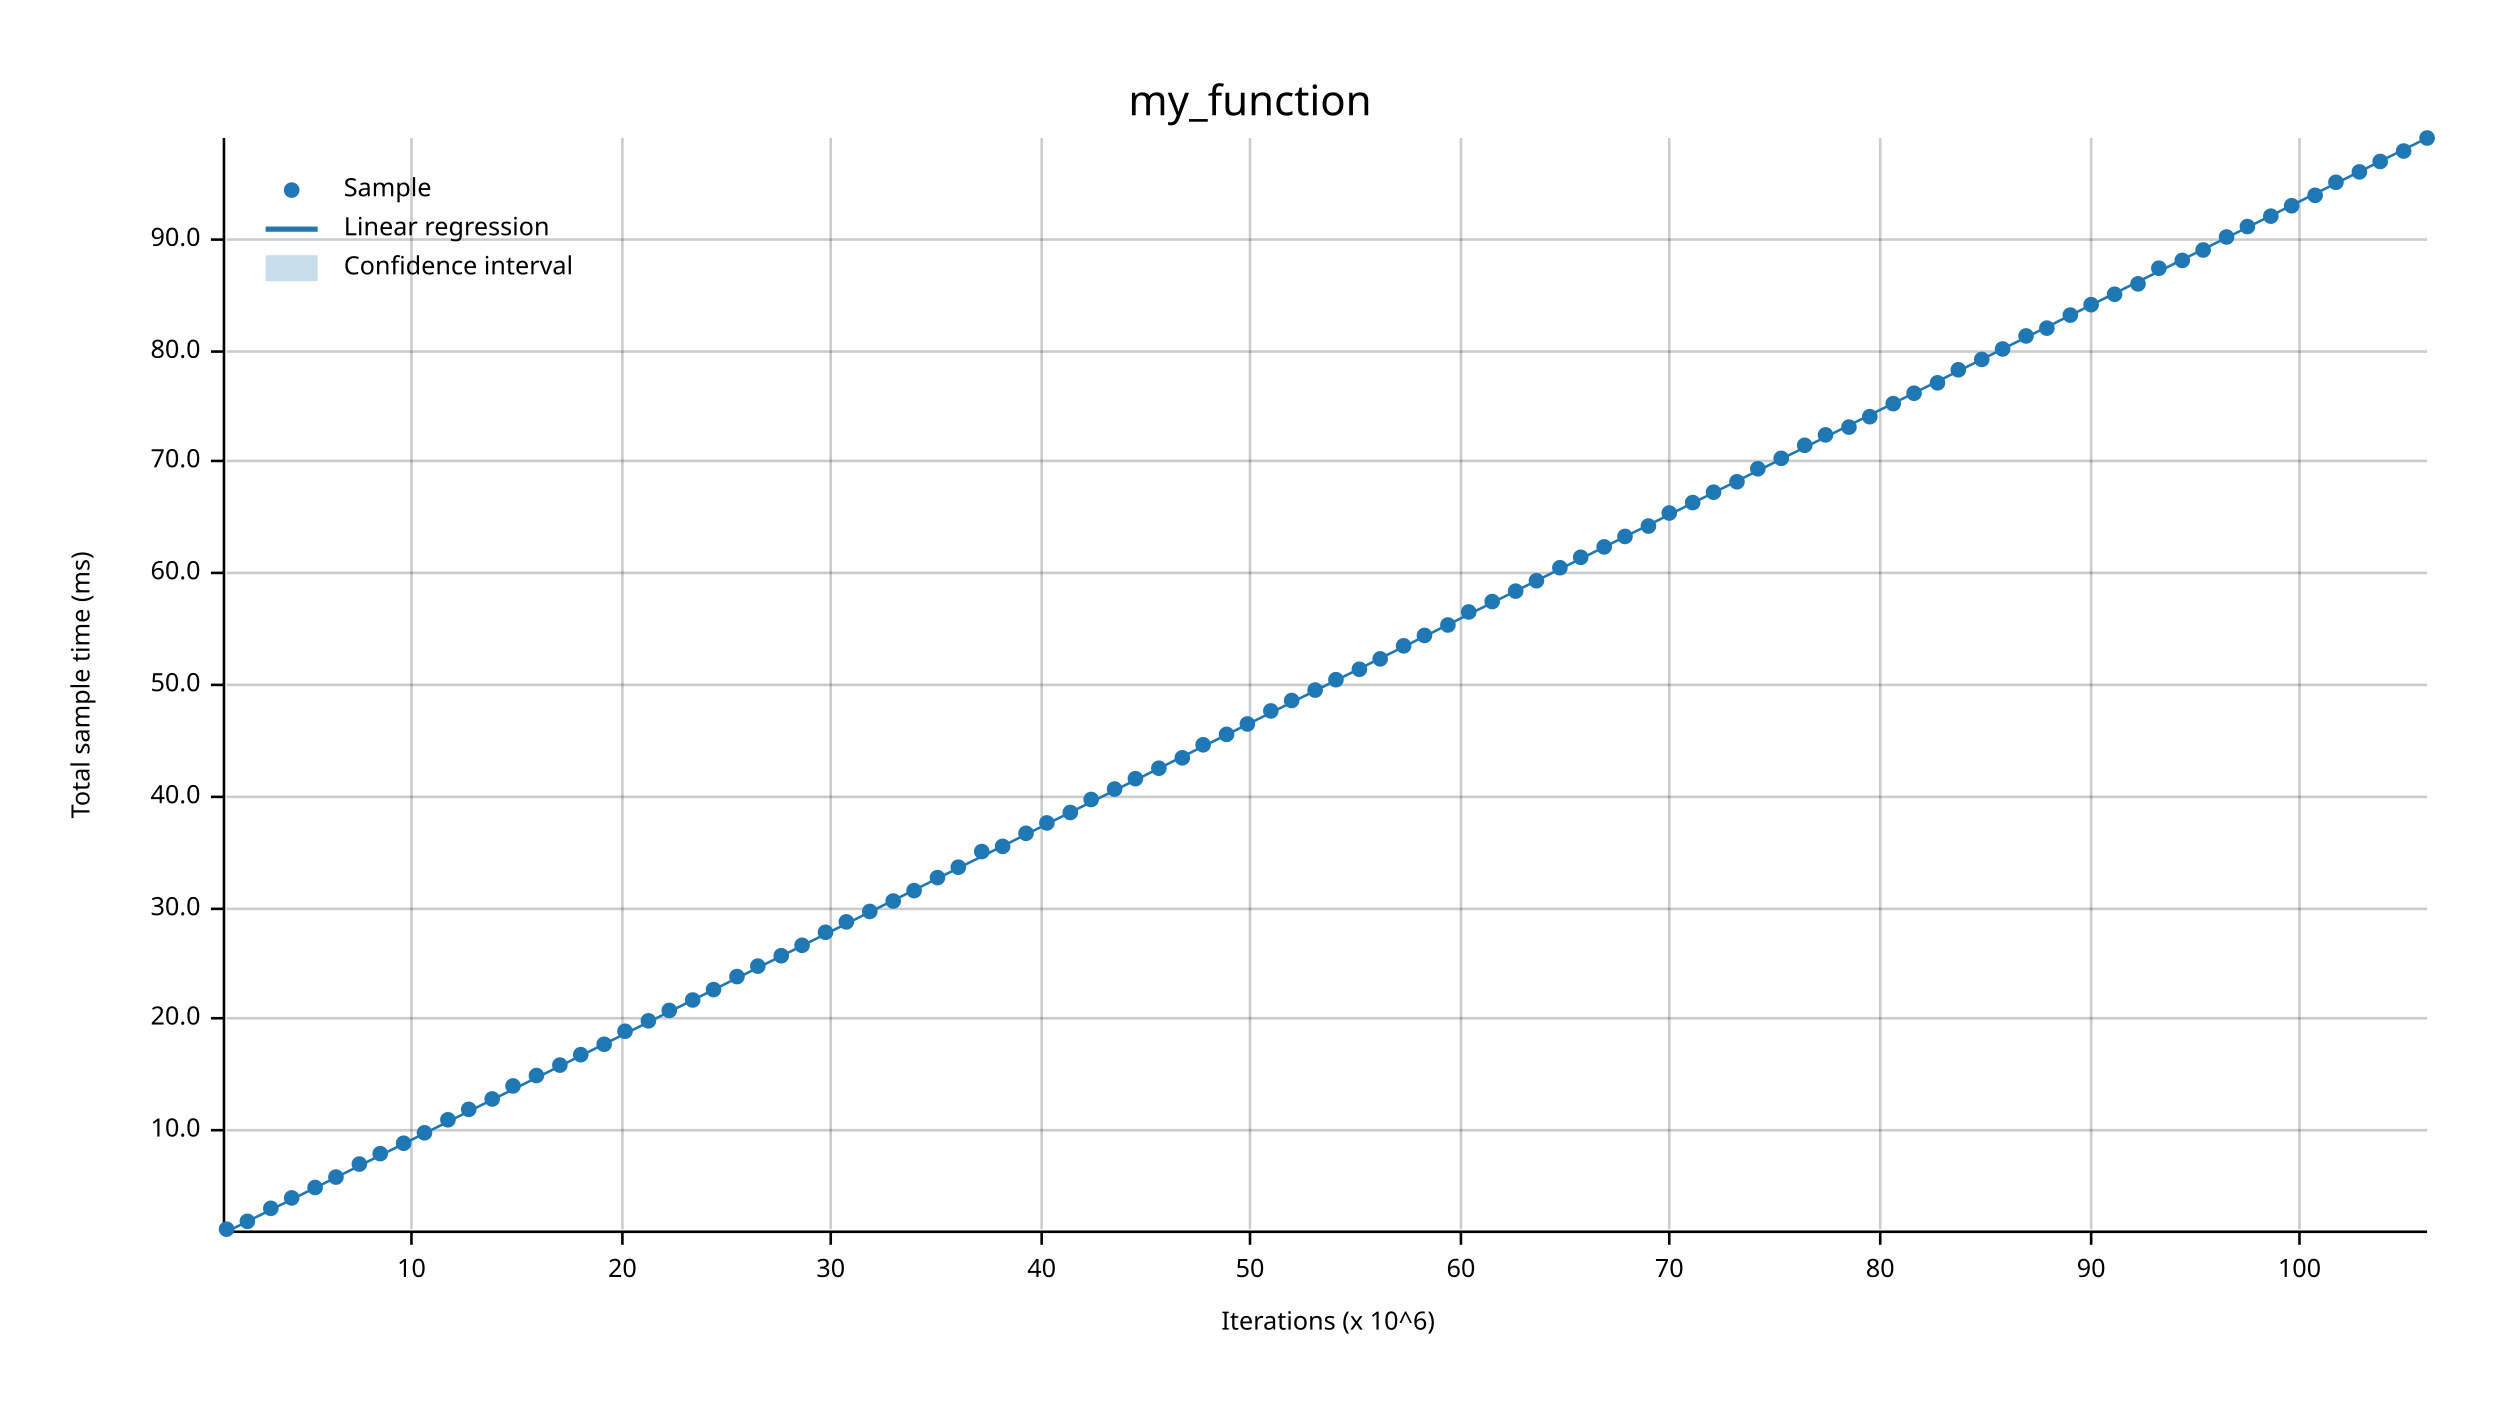
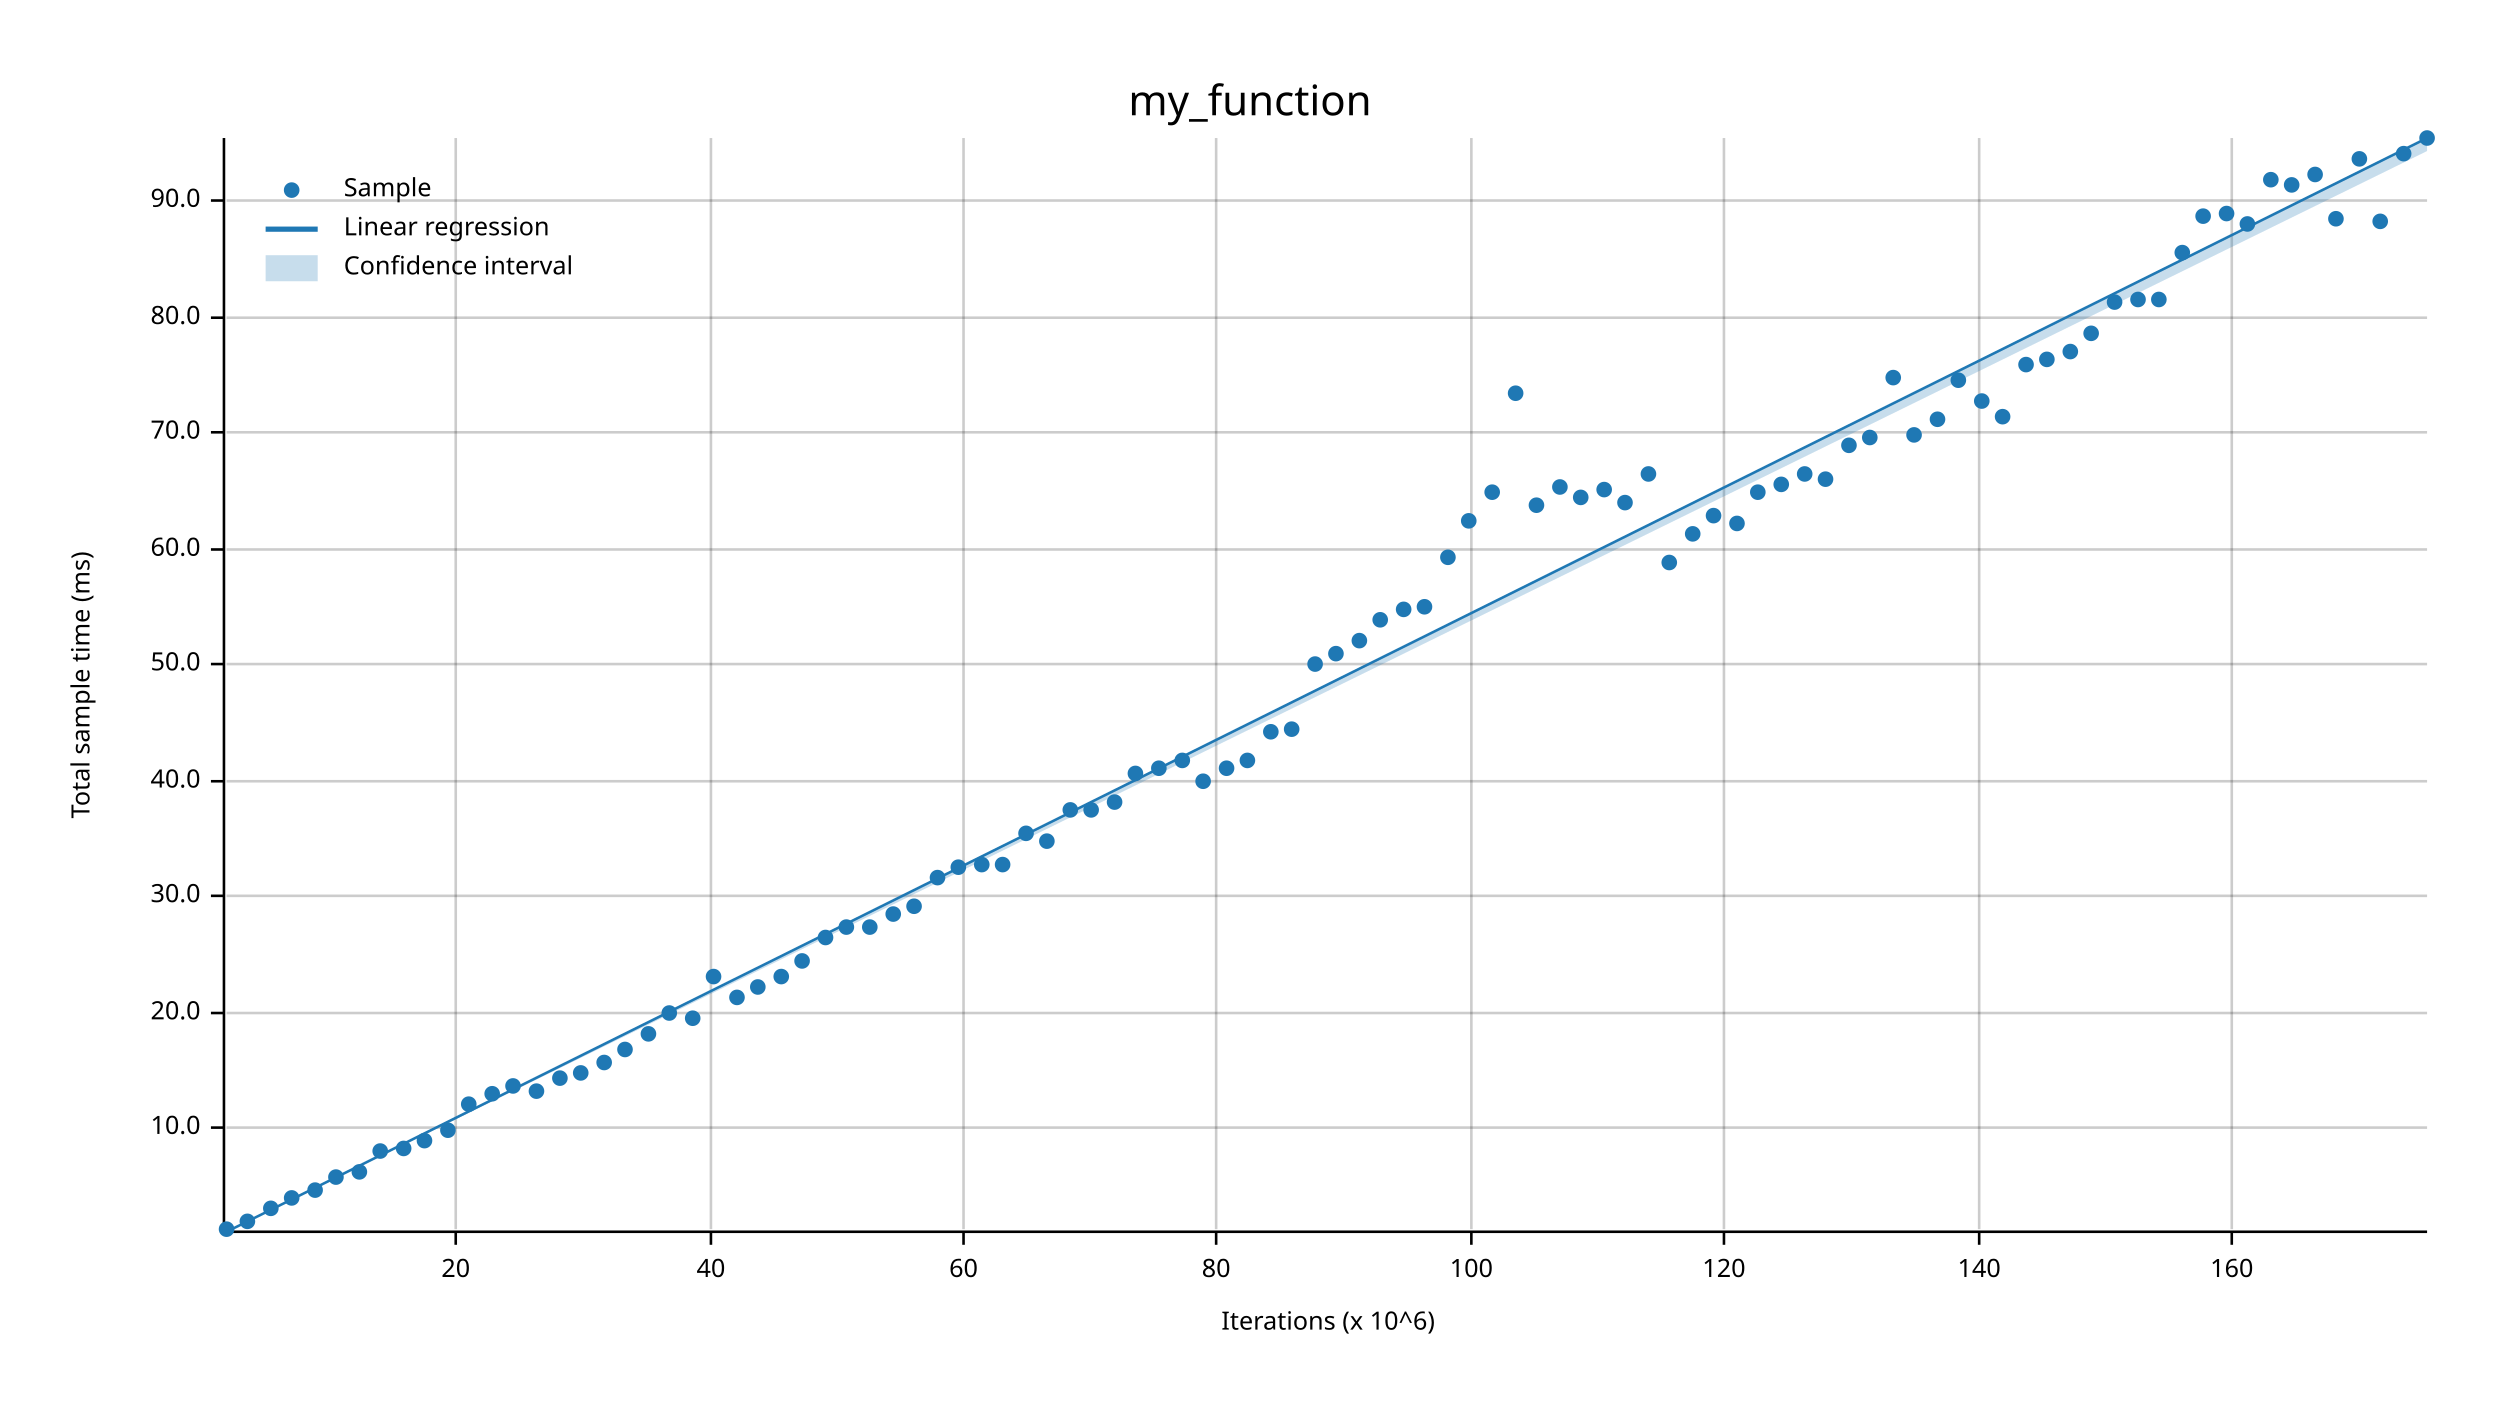
<svg xmlns="http://www.w3.org/2000/svg" width="960" height="540" viewBox="0 0 960 540">
  <text x="480" y="32" dy="0.76em" text-anchor="middle" font-family="sans-serif" font-size="16.129" opacity="1" fill="#000000">
my_function
</text>
  <text x="27" y="263" dy="0.76em" text-anchor="middle" font-family="sans-serif" font-size="9.677" opacity="1" fill="#000000" transform="rotate(270, 27, 263)">
Total sample time (ms)
</text>
  <text x="510" y="513" dy="-0.5ex" text-anchor="middle" font-family="sans-serif" font-size="9.677" opacity="1" fill="#000000">
Iterations (x 10^6)
</text>
-   <line opacity="0.2" stroke="#000000" stroke-width="1" x1="158" y1="472" x2="158" y2="53" />
-   <line opacity="0.2" stroke="#000000" stroke-width="1" x1="239" y1="472" x2="239" y2="53" />
-   <line opacity="0.2" stroke="#000000" stroke-width="1" x1="319" y1="472" x2="319" y2="53" />
-   <line opacity="0.2" stroke="#000000" stroke-width="1" x1="400" y1="472" x2="400" y2="53" />
-   <line opacity="0.2" stroke="#000000" stroke-width="1" x1="480" y1="472" x2="480" y2="53" />
-   <line opacity="0.2" stroke="#000000" stroke-width="1" x1="561" y1="472" x2="561" y2="53" />
-   <line opacity="0.2" stroke="#000000" stroke-width="1" x1="641" y1="472" x2="641" y2="53" />
-   <line opacity="0.2" stroke="#000000" stroke-width="1" x1="722" y1="472" x2="722" y2="53" />
-   <line opacity="0.2" stroke="#000000" stroke-width="1" x1="803" y1="472" x2="803" y2="53" />
-   <line opacity="0.2" stroke="#000000" stroke-width="1" x1="883" y1="472" x2="883" y2="53" />
-   <line opacity="0.2" stroke="#000000" stroke-width="1" x1="87" y1="434" x2="932" y2="434" />
-   <line opacity="0.2" stroke="#000000" stroke-width="1" x1="87" y1="391" x2="932" y2="391" />
-   <line opacity="0.2" stroke="#000000" stroke-width="1" x1="87" y1="349" x2="932" y2="349" />
-   <line opacity="0.2" stroke="#000000" stroke-width="1" x1="87" y1="306" x2="932" y2="306" />
-   <line opacity="0.2" stroke="#000000" stroke-width="1" x1="87" y1="263" x2="932" y2="263" />
-   <line opacity="0.2" stroke="#000000" stroke-width="1" x1="87" y1="220" x2="932" y2="220" />
-   <line opacity="0.2" stroke="#000000" stroke-width="1" x1="87" y1="177" x2="932" y2="177" />
-   <line opacity="0.2" stroke="#000000" stroke-width="1" x1="87" y1="135" x2="932" y2="135" />
-   <line opacity="0.2" stroke="#000000" stroke-width="1" x1="87" y1="92" x2="932" y2="92" />
+   <line opacity="0.2" stroke="#000000" stroke-width="1" x1="175" y1="472" x2="175" y2="53" />
+   <line opacity="0.2" stroke="#000000" stroke-width="1" x1="273" y1="472" x2="273" y2="53" />
+   <line opacity="0.2" stroke="#000000" stroke-width="1" x1="370" y1="472" x2="370" y2="53" />
+   <line opacity="0.2" stroke="#000000" stroke-width="1" x1="467" y1="472" x2="467" y2="53" />
+   <line opacity="0.2" stroke="#000000" stroke-width="1" x1="565" y1="472" x2="565" y2="53" />
+   <line opacity="0.2" stroke="#000000" stroke-width="1" x1="662" y1="472" x2="662" y2="53" />
+   <line opacity="0.2" stroke="#000000" stroke-width="1" x1="760" y1="472" x2="760" y2="53" />
+   <line opacity="0.2" stroke="#000000" stroke-width="1" x1="857" y1="472" x2="857" y2="53" />
+   <line opacity="0.2" stroke="#000000" stroke-width="1" x1="87" y1="433" x2="932" y2="433" />
+   <line opacity="0.2" stroke="#000000" stroke-width="1" x1="87" y1="389" x2="932" y2="389" />
+   <line opacity="0.2" stroke="#000000" stroke-width="1" x1="87" y1="344" x2="932" y2="344" />
+   <line opacity="0.2" stroke="#000000" stroke-width="1" x1="87" y1="300" x2="932" y2="300" />
+   <line opacity="0.2" stroke="#000000" stroke-width="1" x1="87" y1="255" x2="932" y2="255" />
+   <line opacity="0.2" stroke="#000000" stroke-width="1" x1="87" y1="211" x2="932" y2="211" />
+   <line opacity="0.2" stroke="#000000" stroke-width="1" x1="87" y1="166" x2="932" y2="166" />
+   <line opacity="0.2" stroke="#000000" stroke-width="1" x1="87" y1="122" x2="932" y2="122" />
+   <line opacity="0.2" stroke="#000000" stroke-width="1" x1="87" y1="77" x2="932" y2="77" />
  <polyline fill="none" opacity="1" stroke="#000000" stroke-width="1" points="86,53 86,472 " />
-   <text x="77" y="434" dy="0.5ex" text-anchor="end" font-family="sans-serif" font-size="9.677" opacity="1" fill="#000000">
+   <text x="77" y="433" dy="0.5ex" text-anchor="end" font-family="sans-serif" font-size="9.677" opacity="1" fill="#000000">
10.0
</text>
-   <polyline fill="none" opacity="1" stroke="#000000" stroke-width="1" points="81,434 86,434 " />
-   <text x="77" y="391" dy="0.5ex" text-anchor="end" font-family="sans-serif" font-size="9.677" opacity="1" fill="#000000">
+   <polyline fill="none" opacity="1" stroke="#000000" stroke-width="1" points="81,433 86,433 " />
+   <text x="77" y="389" dy="0.5ex" text-anchor="end" font-family="sans-serif" font-size="9.677" opacity="1" fill="#000000">
20.0
</text>
-   <polyline fill="none" opacity="1" stroke="#000000" stroke-width="1" points="81,391 86,391 " />
-   <text x="77" y="349" dy="0.5ex" text-anchor="end" font-family="sans-serif" font-size="9.677" opacity="1" fill="#000000">
+   <polyline fill="none" opacity="1" stroke="#000000" stroke-width="1" points="81,389 86,389 " />
+   <text x="77" y="344" dy="0.5ex" text-anchor="end" font-family="sans-serif" font-size="9.677" opacity="1" fill="#000000">
30.0
</text>
-   <polyline fill="none" opacity="1" stroke="#000000" stroke-width="1" points="81,349 86,349 " />
-   <text x="77" y="306" dy="0.5ex" text-anchor="end" font-family="sans-serif" font-size="9.677" opacity="1" fill="#000000">
+   <polyline fill="none" opacity="1" stroke="#000000" stroke-width="1" points="81,344 86,344 " />
+   <text x="77" y="300" dy="0.5ex" text-anchor="end" font-family="sans-serif" font-size="9.677" opacity="1" fill="#000000">
40.0
</text>
-   <polyline fill="none" opacity="1" stroke="#000000" stroke-width="1" points="81,306 86,306 " />
-   <text x="77" y="263" dy="0.5ex" text-anchor="end" font-family="sans-serif" font-size="9.677" opacity="1" fill="#000000">
+   <polyline fill="none" opacity="1" stroke="#000000" stroke-width="1" points="81,300 86,300 " />
+   <text x="77" y="255" dy="0.5ex" text-anchor="end" font-family="sans-serif" font-size="9.677" opacity="1" fill="#000000">
50.0
</text>
-   <polyline fill="none" opacity="1" stroke="#000000" stroke-width="1" points="81,263 86,263 " />
-   <text x="77" y="220" dy="0.5ex" text-anchor="end" font-family="sans-serif" font-size="9.677" opacity="1" fill="#000000">
+   <polyline fill="none" opacity="1" stroke="#000000" stroke-width="1" points="81,255 86,255 " />
+   <text x="77" y="211" dy="0.5ex" text-anchor="end" font-family="sans-serif" font-size="9.677" opacity="1" fill="#000000">
60.0
</text>
-   <polyline fill="none" opacity="1" stroke="#000000" stroke-width="1" points="81,220 86,220 " />
-   <text x="77" y="177" dy="0.5ex" text-anchor="end" font-family="sans-serif" font-size="9.677" opacity="1" fill="#000000">
+   <polyline fill="none" opacity="1" stroke="#000000" stroke-width="1" points="81,211 86,211 " />
+   <text x="77" y="166" dy="0.5ex" text-anchor="end" font-family="sans-serif" font-size="9.677" opacity="1" fill="#000000">
70.0
</text>
-   <polyline fill="none" opacity="1" stroke="#000000" stroke-width="1" points="81,177 86,177 " />
-   <text x="77" y="135" dy="0.5ex" text-anchor="end" font-family="sans-serif" font-size="9.677" opacity="1" fill="#000000">
+   <polyline fill="none" opacity="1" stroke="#000000" stroke-width="1" points="81,166 86,166 " />
+   <text x="77" y="122" dy="0.5ex" text-anchor="end" font-family="sans-serif" font-size="9.677" opacity="1" fill="#000000">
80.0
</text>
-   <polyline fill="none" opacity="1" stroke="#000000" stroke-width="1" points="81,135 86,135 " />
-   <text x="77" y="92" dy="0.5ex" text-anchor="end" font-family="sans-serif" font-size="9.677" opacity="1" fill="#000000">
+   <polyline fill="none" opacity="1" stroke="#000000" stroke-width="1" points="81,122 86,122 " />
+   <text x="77" y="77" dy="0.5ex" text-anchor="end" font-family="sans-serif" font-size="9.677" opacity="1" fill="#000000">
90.0
</text>
-   <polyline fill="none" opacity="1" stroke="#000000" stroke-width="1" points="81,92 86,92 " />
+   <polyline fill="none" opacity="1" stroke="#000000" stroke-width="1" points="81,77 86,77 " />
  <polyline fill="none" opacity="1" stroke="#000000" stroke-width="1" points="87,473 932,473 " />
-   <text x="158" y="483" dy="0.76em" text-anchor="middle" font-family="sans-serif" font-size="9.677" opacity="1" fill="#000000">
- 10
- </text>
-   <polyline fill="none" opacity="1" stroke="#000000" stroke-width="1" points="158,473 158,478 " />
-   <text x="239" y="483" dy="0.76em" text-anchor="middle" font-family="sans-serif" font-size="9.677" opacity="1" fill="#000000">
+   <text x="175" y="483" dy="0.76em" text-anchor="middle" font-family="sans-serif" font-size="9.677" opacity="1" fill="#000000">
20
</text>
-   <polyline fill="none" opacity="1" stroke="#000000" stroke-width="1" points="239,473 239,478 " />
-   <text x="319" y="483" dy="0.76em" text-anchor="middle" font-family="sans-serif" font-size="9.677" opacity="1" fill="#000000">
- 30
- </text>
-   <polyline fill="none" opacity="1" stroke="#000000" stroke-width="1" points="319,473 319,478 " />
-   <text x="400" y="483" dy="0.76em" text-anchor="middle" font-family="sans-serif" font-size="9.677" opacity="1" fill="#000000">
+   <polyline fill="none" opacity="1" stroke="#000000" stroke-width="1" points="175,473 175,478 " />
+   <text x="273" y="483" dy="0.76em" text-anchor="middle" font-family="sans-serif" font-size="9.677" opacity="1" fill="#000000">
40
</text>
-   <polyline fill="none" opacity="1" stroke="#000000" stroke-width="1" points="400,473 400,478 " />
-   <text x="480" y="483" dy="0.76em" text-anchor="middle" font-family="sans-serif" font-size="9.677" opacity="1" fill="#000000">
- 50
- </text>
-   <polyline fill="none" opacity="1" stroke="#000000" stroke-width="1" points="480,473 480,478 " />
-   <text x="561" y="483" dy="0.76em" text-anchor="middle" font-family="sans-serif" font-size="9.677" opacity="1" fill="#000000">
+   <polyline fill="none" opacity="1" stroke="#000000" stroke-width="1" points="273,473 273,478 " />
+   <text x="370" y="483" dy="0.76em" text-anchor="middle" font-family="sans-serif" font-size="9.677" opacity="1" fill="#000000">
60
</text>
-   <polyline fill="none" opacity="1" stroke="#000000" stroke-width="1" points="561,473 561,478 " />
-   <text x="641" y="483" dy="0.76em" text-anchor="middle" font-family="sans-serif" font-size="9.677" opacity="1" fill="#000000">
- 70
- </text>
-   <polyline fill="none" opacity="1" stroke="#000000" stroke-width="1" points="641,473 641,478 " />
-   <text x="722" y="483" dy="0.76em" text-anchor="middle" font-family="sans-serif" font-size="9.677" opacity="1" fill="#000000">
+   <polyline fill="none" opacity="1" stroke="#000000" stroke-width="1" points="370,473 370,478 " />
+   <text x="467" y="483" dy="0.76em" text-anchor="middle" font-family="sans-serif" font-size="9.677" opacity="1" fill="#000000">
80
</text>
-   <polyline fill="none" opacity="1" stroke="#000000" stroke-width="1" points="722,473 722,478 " />
-   <text x="803" y="483" dy="0.76em" text-anchor="middle" font-family="sans-serif" font-size="9.677" opacity="1" fill="#000000">
- 90
- </text>
-   <polyline fill="none" opacity="1" stroke="#000000" stroke-width="1" points="803,473 803,478 " />
-   <text x="883" y="483" dy="0.76em" text-anchor="middle" font-family="sans-serif" font-size="9.677" opacity="1" fill="#000000">
+   <polyline fill="none" opacity="1" stroke="#000000" stroke-width="1" points="467,473 467,478 " />
+   <text x="565" y="483" dy="0.76em" text-anchor="middle" font-family="sans-serif" font-size="9.677" opacity="1" fill="#000000">
100
</text>
-   <polyline fill="none" opacity="1" stroke="#000000" stroke-width="1" points="883,473 883,478 " />
+   <polyline fill="none" opacity="1" stroke="#000000" stroke-width="1" points="565,473 565,478 " />
+   <text x="662" y="483" dy="0.76em" text-anchor="middle" font-family="sans-serif" font-size="9.677" opacity="1" fill="#000000">
+ 120
+ </text>
+   <polyline fill="none" opacity="1" stroke="#000000" stroke-width="1" points="662,473 662,478 " />
+   <text x="760" y="483" dy="0.76em" text-anchor="middle" font-family="sans-serif" font-size="9.677" opacity="1" fill="#000000">
+ 140
+ </text>
+   <polyline fill="none" opacity="1" stroke="#000000" stroke-width="1" points="760,473 760,478 " />
+   <text x="857" y="483" dy="0.76em" text-anchor="middle" font-family="sans-serif" font-size="9.677" opacity="1" fill="#000000">
+ 160
+ </text>
+   <polyline fill="none" opacity="1" stroke="#000000" stroke-width="1" points="857,473 857,478 " />
  <circle cx="87" cy="472" r="3" opacity="1" fill="#1F78B4" stroke="none" stroke-width="1" />
  <circle cx="95" cy="469" r="3" opacity="1" fill="#1F78B4" stroke="none" stroke-width="1" />
  <circle cx="104" cy="464" r="3" opacity="1" fill="#1F78B4" stroke="none" stroke-width="1" />
  <circle cx="112" cy="460" r="3" opacity="1" fill="#1F78B4" stroke="none" stroke-width="1" />
-   <circle cx="121" cy="456" r="3" opacity="1" fill="#1F78B4" stroke="none" stroke-width="1" />
+   <circle cx="121" cy="457" r="3" opacity="1" fill="#1F78B4" stroke="none" stroke-width="1" />
  <circle cx="129" cy="452" r="3" opacity="1" fill="#1F78B4" stroke="none" stroke-width="1" />
-   <circle cx="138" cy="447" r="3" opacity="1" fill="#1F78B4" stroke="none" stroke-width="1" />
-   <circle cx="146" cy="443" r="3" opacity="1" fill="#1F78B4" stroke="none" stroke-width="1" />
-   <circle cx="155" cy="439" r="3" opacity="1" fill="#1F78B4" stroke="none" stroke-width="1" />
-   <circle cx="163" cy="435" r="3" opacity="1" fill="#1F78B4" stroke="none" stroke-width="1" />
-   <circle cx="172" cy="430" r="3" opacity="1" fill="#1F78B4" stroke="none" stroke-width="1" />
-   <circle cx="180" cy="426" r="3" opacity="1" fill="#1F78B4" stroke="none" stroke-width="1" />
-   <circle cx="189" cy="422" r="3" opacity="1" fill="#1F78B4" stroke="none" stroke-width="1" />
+   <circle cx="138" cy="450" r="3" opacity="1" fill="#1F78B4" stroke="none" stroke-width="1" />
+   <circle cx="146" cy="442" r="3" opacity="1" fill="#1F78B4" stroke="none" stroke-width="1" />
+   <circle cx="155" cy="441" r="3" opacity="1" fill="#1F78B4" stroke="none" stroke-width="1" />
+   <circle cx="163" cy="438" r="3" opacity="1" fill="#1F78B4" stroke="none" stroke-width="1" />
+   <circle cx="172" cy="434" r="3" opacity="1" fill="#1F78B4" stroke="none" stroke-width="1" />
+   <circle cx="180" cy="424" r="3" opacity="1" fill="#1F78B4" stroke="none" stroke-width="1" />
+   <circle cx="189" cy="420" r="3" opacity="1" fill="#1F78B4" stroke="none" stroke-width="1" />
  <circle cx="197" cy="417" r="3" opacity="1" fill="#1F78B4" stroke="none" stroke-width="1" />
-   <circle cx="206" cy="413" r="3" opacity="1" fill="#1F78B4" stroke="none" stroke-width="1" />
-   <circle cx="215" cy="409" r="3" opacity="1" fill="#1F78B4" stroke="none" stroke-width="1" />
-   <circle cx="223" cy="405" r="3" opacity="1" fill="#1F78B4" stroke="none" stroke-width="1" />
-   <circle cx="232" cy="401" r="3" opacity="1" fill="#1F78B4" stroke="none" stroke-width="1" />
-   <circle cx="240" cy="396" r="3" opacity="1" fill="#1F78B4" stroke="none" stroke-width="1" />
-   <circle cx="249" cy="392" r="3" opacity="1" fill="#1F78B4" stroke="none" stroke-width="1" />
-   <circle cx="257" cy="388" r="3" opacity="1" fill="#1F78B4" stroke="none" stroke-width="1" />
-   <circle cx="266" cy="384" r="3" opacity="1" fill="#1F78B4" stroke="none" stroke-width="1" />
-   <circle cx="274" cy="380" r="3" opacity="1" fill="#1F78B4" stroke="none" stroke-width="1" />
-   <circle cx="283" cy="375" r="3" opacity="1" fill="#1F78B4" stroke="none" stroke-width="1" />
-   <circle cx="291" cy="371" r="3" opacity="1" fill="#1F78B4" stroke="none" stroke-width="1" />
-   <circle cx="300" cy="367" r="3" opacity="1" fill="#1F78B4" stroke="none" stroke-width="1" />
-   <circle cx="308" cy="363" r="3" opacity="1" fill="#1F78B4" stroke="none" stroke-width="1" />
-   <circle cx="317" cy="358" r="3" opacity="1" fill="#1F78B4" stroke="none" stroke-width="1" />
-   <circle cx="325" cy="354" r="3" opacity="1" fill="#1F78B4" stroke="none" stroke-width="1" />
-   <circle cx="334" cy="350" r="3" opacity="1" fill="#1F78B4" stroke="none" stroke-width="1" />
-   <circle cx="343" cy="346" r="3" opacity="1" fill="#1F78B4" stroke="none" stroke-width="1" />
-   <circle cx="351" cy="342" r="3" opacity="1" fill="#1F78B4" stroke="none" stroke-width="1" />
+   <circle cx="206" cy="419" r="3" opacity="1" fill="#1F78B4" stroke="none" stroke-width="1" />
+   <circle cx="215" cy="414" r="3" opacity="1" fill="#1F78B4" stroke="none" stroke-width="1" />
+   <circle cx="223" cy="412" r="3" opacity="1" fill="#1F78B4" stroke="none" stroke-width="1" />
+   <circle cx="232" cy="408" r="3" opacity="1" fill="#1F78B4" stroke="none" stroke-width="1" />
+   <circle cx="240" cy="403" r="3" opacity="1" fill="#1F78B4" stroke="none" stroke-width="1" />
+   <circle cx="249" cy="397" r="3" opacity="1" fill="#1F78B4" stroke="none" stroke-width="1" />
+   <circle cx="257" cy="389" r="3" opacity="1" fill="#1F78B4" stroke="none" stroke-width="1" />
+   <circle cx="266" cy="391" r="3" opacity="1" fill="#1F78B4" stroke="none" stroke-width="1" />
+   <circle cx="274" cy="375" r="3" opacity="1" fill="#1F78B4" stroke="none" stroke-width="1" />
+   <circle cx="283" cy="383" r="3" opacity="1" fill="#1F78B4" stroke="none" stroke-width="1" />
+   <circle cx="291" cy="379" r="3" opacity="1" fill="#1F78B4" stroke="none" stroke-width="1" />
+   <circle cx="300" cy="375" r="3" opacity="1" fill="#1F78B4" stroke="none" stroke-width="1" />
+   <circle cx="308" cy="369" r="3" opacity="1" fill="#1F78B4" stroke="none" stroke-width="1" />
+   <circle cx="317" cy="360" r="3" opacity="1" fill="#1F78B4" stroke="none" stroke-width="1" />
+   <circle cx="325" cy="356" r="3" opacity="1" fill="#1F78B4" stroke="none" stroke-width="1" />
+   <circle cx="334" cy="356" r="3" opacity="1" fill="#1F78B4" stroke="none" stroke-width="1" />
+   <circle cx="343" cy="351" r="3" opacity="1" fill="#1F78B4" stroke="none" stroke-width="1" />
+   <circle cx="351" cy="348" r="3" opacity="1" fill="#1F78B4" stroke="none" stroke-width="1" />
  <circle cx="360" cy="337" r="3" opacity="1" fill="#1F78B4" stroke="none" stroke-width="1" />
  <circle cx="368" cy="333" r="3" opacity="1" fill="#1F78B4" stroke="none" stroke-width="1" />
-   <circle cx="377" cy="327" r="3" opacity="1" fill="#1F78B4" stroke="none" stroke-width="1" />
-   <circle cx="385" cy="325" r="3" opacity="1" fill="#1F78B4" stroke="none" stroke-width="1" />
+   <circle cx="377" cy="332" r="3" opacity="1" fill="#1F78B4" stroke="none" stroke-width="1" />
+   <circle cx="385" cy="332" r="3" opacity="1" fill="#1F78B4" stroke="none" stroke-width="1" />
  <circle cx="394" cy="320" r="3" opacity="1" fill="#1F78B4" stroke="none" stroke-width="1" />
-   <circle cx="402" cy="316" r="3" opacity="1" fill="#1F78B4" stroke="none" stroke-width="1" />
-   <circle cx="411" cy="312" r="3" opacity="1" fill="#1F78B4" stroke="none" stroke-width="1" />
-   <circle cx="419" cy="307" r="3" opacity="1" fill="#1F78B4" stroke="none" stroke-width="1" />
-   <circle cx="428" cy="303" r="3" opacity="1" fill="#1F78B4" stroke="none" stroke-width="1" />
-   <circle cx="436" cy="299" r="3" opacity="1" fill="#1F78B4" stroke="none" stroke-width="1" />
+   <circle cx="402" cy="323" r="3" opacity="1" fill="#1F78B4" stroke="none" stroke-width="1" />
+   <circle cx="411" cy="311" r="3" opacity="1" fill="#1F78B4" stroke="none" stroke-width="1" />
+   <circle cx="419" cy="311" r="3" opacity="1" fill="#1F78B4" stroke="none" stroke-width="1" />
+   <circle cx="428" cy="308" r="3" opacity="1" fill="#1F78B4" stroke="none" stroke-width="1" />
+   <circle cx="436" cy="297" r="3" opacity="1" fill="#1F78B4" stroke="none" stroke-width="1" />
  <circle cx="445" cy="295" r="3" opacity="1" fill="#1F78B4" stroke="none" stroke-width="1" />
-   <circle cx="454" cy="291" r="3" opacity="1" fill="#1F78B4" stroke="none" stroke-width="1" />
-   <circle cx="462" cy="286" r="3" opacity="1" fill="#1F78B4" stroke="none" stroke-width="1" />
-   <circle cx="471" cy="282" r="3" opacity="1" fill="#1F78B4" stroke="none" stroke-width="1" />
-   <circle cx="479" cy="278" r="3" opacity="1" fill="#1F78B4" stroke="none" stroke-width="1" />
-   <circle cx="488" cy="273" r="3" opacity="1" fill="#1F78B4" stroke="none" stroke-width="1" />
-   <circle cx="496" cy="269" r="3" opacity="1" fill="#1F78B4" stroke="none" stroke-width="1" />
-   <circle cx="505" cy="265" r="3" opacity="1" fill="#1F78B4" stroke="none" stroke-width="1" />
-   <circle cx="513" cy="261" r="3" opacity="1" fill="#1F78B4" stroke="none" stroke-width="1" />
-   <circle cx="522" cy="257" r="3" opacity="1" fill="#1F78B4" stroke="none" stroke-width="1" />
-   <circle cx="530" cy="253" r="3" opacity="1" fill="#1F78B4" stroke="none" stroke-width="1" />
-   <circle cx="539" cy="248" r="3" opacity="1" fill="#1F78B4" stroke="none" stroke-width="1" />
-   <circle cx="547" cy="244" r="3" opacity="1" fill="#1F78B4" stroke="none" stroke-width="1" />
-   <circle cx="556" cy="240" r="3" opacity="1" fill="#1F78B4" stroke="none" stroke-width="1" />
-   <circle cx="564" cy="235" r="3" opacity="1" fill="#1F78B4" stroke="none" stroke-width="1" />
-   <circle cx="573" cy="231" r="3" opacity="1" fill="#1F78B4" stroke="none" stroke-width="1" />
-   <circle cx="582" cy="227" r="3" opacity="1" fill="#1F78B4" stroke="none" stroke-width="1" />
-   <circle cx="590" cy="223" r="3" opacity="1" fill="#1F78B4" stroke="none" stroke-width="1" />
-   <circle cx="599" cy="218" r="3" opacity="1" fill="#1F78B4" stroke="none" stroke-width="1" />
-   <circle cx="607" cy="214" r="3" opacity="1" fill="#1F78B4" stroke="none" stroke-width="1" />
-   <circle cx="616" cy="210" r="3" opacity="1" fill="#1F78B4" stroke="none" stroke-width="1" />
-   <circle cx="624" cy="206" r="3" opacity="1" fill="#1F78B4" stroke="none" stroke-width="1" />
-   <circle cx="633" cy="202" r="3" opacity="1" fill="#1F78B4" stroke="none" stroke-width="1" />
-   <circle cx="641" cy="197" r="3" opacity="1" fill="#1F78B4" stroke="none" stroke-width="1" />
-   <circle cx="650" cy="193" r="3" opacity="1" fill="#1F78B4" stroke="none" stroke-width="1" />
-   <circle cx="658" cy="189" r="3" opacity="1" fill="#1F78B4" stroke="none" stroke-width="1" />
-   <circle cx="667" cy="185" r="3" opacity="1" fill="#1F78B4" stroke="none" stroke-width="1" />
-   <circle cx="675" cy="180" r="3" opacity="1" fill="#1F78B4" stroke="none" stroke-width="1" />
-   <circle cx="684" cy="176" r="3" opacity="1" fill="#1F78B4" stroke="none" stroke-width="1" />
-   <circle cx="693" cy="171" r="3" opacity="1" fill="#1F78B4" stroke="none" stroke-width="1" />
-   <circle cx="701" cy="167" r="3" opacity="1" fill="#1F78B4" stroke="none" stroke-width="1" />
-   <circle cx="710" cy="164" r="3" opacity="1" fill="#1F78B4" stroke="none" stroke-width="1" />
-   <circle cx="718" cy="160" r="3" opacity="1" fill="#1F78B4" stroke="none" stroke-width="1" />
-   <circle cx="727" cy="155" r="3" opacity="1" fill="#1F78B4" stroke="none" stroke-width="1" />
-   <circle cx="735" cy="151" r="3" opacity="1" fill="#1F78B4" stroke="none" stroke-width="1" />
-   <circle cx="744" cy="147" r="3" opacity="1" fill="#1F78B4" stroke="none" stroke-width="1" />
-   <circle cx="752" cy="142" r="3" opacity="1" fill="#1F78B4" stroke="none" stroke-width="1" />
-   <circle cx="761" cy="138" r="3" opacity="1" fill="#1F78B4" stroke="none" stroke-width="1" />
-   <circle cx="769" cy="134" r="3" opacity="1" fill="#1F78B4" stroke="none" stroke-width="1" />
-   <circle cx="778" cy="129" r="3" opacity="1" fill="#1F78B4" stroke="none" stroke-width="1" />
-   <circle cx="786" cy="126" r="3" opacity="1" fill="#1F78B4" stroke="none" stroke-width="1" />
-   <circle cx="795" cy="121" r="3" opacity="1" fill="#1F78B4" stroke="none" stroke-width="1" />
-   <circle cx="803" cy="117" r="3" opacity="1" fill="#1F78B4" stroke="none" stroke-width="1" />
-   <circle cx="812" cy="113" r="3" opacity="1" fill="#1F78B4" stroke="none" stroke-width="1" />
-   <circle cx="821" cy="109" r="3" opacity="1" fill="#1F78B4" stroke="none" stroke-width="1" />
-   <circle cx="829" cy="103" r="3" opacity="1" fill="#1F78B4" stroke="none" stroke-width="1" />
-   <circle cx="838" cy="100" r="3" opacity="1" fill="#1F78B4" stroke="none" stroke-width="1" />
-   <circle cx="846" cy="96" r="3" opacity="1" fill="#1F78B4" stroke="none" stroke-width="1" />
-   <circle cx="855" cy="91" r="3" opacity="1" fill="#1F78B4" stroke="none" stroke-width="1" />
-   <circle cx="863" cy="87" r="3" opacity="1" fill="#1F78B4" stroke="none" stroke-width="1" />
-   <circle cx="872" cy="83" r="3" opacity="1" fill="#1F78B4" stroke="none" stroke-width="1" />
-   <circle cx="880" cy="79" r="3" opacity="1" fill="#1F78B4" stroke="none" stroke-width="1" />
-   <circle cx="889" cy="75" r="3" opacity="1" fill="#1F78B4" stroke="none" stroke-width="1" />
-   <circle cx="897" cy="70" r="3" opacity="1" fill="#1F78B4" stroke="none" stroke-width="1" />
-   <circle cx="906" cy="66" r="3" opacity="1" fill="#1F78B4" stroke="none" stroke-width="1" />
-   <circle cx="914" cy="62" r="3" opacity="1" fill="#1F78B4" stroke="none" stroke-width="1" />
-   <circle cx="923" cy="58" r="3" opacity="1" fill="#1F78B4" stroke="none" stroke-width="1" />
+   <circle cx="454" cy="292" r="3" opacity="1" fill="#1F78B4" stroke="none" stroke-width="1" />
+   <circle cx="462" cy="300" r="3" opacity="1" fill="#1F78B4" stroke="none" stroke-width="1" />
+   <circle cx="471" cy="295" r="3" opacity="1" fill="#1F78B4" stroke="none" stroke-width="1" />
+   <circle cx="479" cy="292" r="3" opacity="1" fill="#1F78B4" stroke="none" stroke-width="1" />
+   <circle cx="488" cy="281" r="3" opacity="1" fill="#1F78B4" stroke="none" stroke-width="1" />
+   <circle cx="496" cy="280" r="3" opacity="1" fill="#1F78B4" stroke="none" stroke-width="1" />
+   <circle cx="505" cy="255" r="3" opacity="1" fill="#1F78B4" stroke="none" stroke-width="1" />
+   <circle cx="513" cy="251" r="3" opacity="1" fill="#1F78B4" stroke="none" stroke-width="1" />
+   <circle cx="522" cy="246" r="3" opacity="1" fill="#1F78B4" stroke="none" stroke-width="1" />
+   <circle cx="530" cy="238" r="3" opacity="1" fill="#1F78B4" stroke="none" stroke-width="1" />
+   <circle cx="539" cy="234" r="3" opacity="1" fill="#1F78B4" stroke="none" stroke-width="1" />
+   <circle cx="547" cy="233" r="3" opacity="1" fill="#1F78B4" stroke="none" stroke-width="1" />
+   <circle cx="556" cy="214" r="3" opacity="1" fill="#1F78B4" stroke="none" stroke-width="1" />
+   <circle cx="564" cy="200" r="3" opacity="1" fill="#1F78B4" stroke="none" stroke-width="1" />
+   <circle cx="573" cy="189" r="3" opacity="1" fill="#1F78B4" stroke="none" stroke-width="1" />
+   <circle cx="582" cy="151" r="3" opacity="1" fill="#1F78B4" stroke="none" stroke-width="1" />
+   <circle cx="590" cy="194" r="3" opacity="1" fill="#1F78B4" stroke="none" stroke-width="1" />
+   <circle cx="599" cy="187" r="3" opacity="1" fill="#1F78B4" stroke="none" stroke-width="1" />
+   <circle cx="607" cy="191" r="3" opacity="1" fill="#1F78B4" stroke="none" stroke-width="1" />
+   <circle cx="616" cy="188" r="3" opacity="1" fill="#1F78B4" stroke="none" stroke-width="1" />
+   <circle cx="624" cy="193" r="3" opacity="1" fill="#1F78B4" stroke="none" stroke-width="1" />
+   <circle cx="633" cy="182" r="3" opacity="1" fill="#1F78B4" stroke="none" stroke-width="1" />
+   <circle cx="641" cy="216" r="3" opacity="1" fill="#1F78B4" stroke="none" stroke-width="1" />
+   <circle cx="650" cy="205" r="3" opacity="1" fill="#1F78B4" stroke="none" stroke-width="1" />
+   <circle cx="658" cy="198" r="3" opacity="1" fill="#1F78B4" stroke="none" stroke-width="1" />
+   <circle cx="667" cy="201" r="3" opacity="1" fill="#1F78B4" stroke="none" stroke-width="1" />
+   <circle cx="675" cy="189" r="3" opacity="1" fill="#1F78B4" stroke="none" stroke-width="1" />
+   <circle cx="684" cy="186" r="3" opacity="1" fill="#1F78B4" stroke="none" stroke-width="1" />
+   <circle cx="693" cy="182" r="3" opacity="1" fill="#1F78B4" stroke="none" stroke-width="1" />
+   <circle cx="701" cy="184" r="3" opacity="1" fill="#1F78B4" stroke="none" stroke-width="1" />
+   <circle cx="710" cy="171" r="3" opacity="1" fill="#1F78B4" stroke="none" stroke-width="1" />
+   <circle cx="718" cy="168" r="3" opacity="1" fill="#1F78B4" stroke="none" stroke-width="1" />
+   <circle cx="727" cy="145" r="3" opacity="1" fill="#1F78B4" stroke="none" stroke-width="1" />
+   <circle cx="735" cy="167" r="3" opacity="1" fill="#1F78B4" stroke="none" stroke-width="1" />
+   <circle cx="744" cy="161" r="3" opacity="1" fill="#1F78B4" stroke="none" stroke-width="1" />
+   <circle cx="752" cy="146" r="3" opacity="1" fill="#1F78B4" stroke="none" stroke-width="1" />
+   <circle cx="761" cy="154" r="3" opacity="1" fill="#1F78B4" stroke="none" stroke-width="1" />
+   <circle cx="769" cy="160" r="3" opacity="1" fill="#1F78B4" stroke="none" stroke-width="1" />
+   <circle cx="778" cy="140" r="3" opacity="1" fill="#1F78B4" stroke="none" stroke-width="1" />
+   <circle cx="786" cy="138" r="3" opacity="1" fill="#1F78B4" stroke="none" stroke-width="1" />
+   <circle cx="795" cy="135" r="3" opacity="1" fill="#1F78B4" stroke="none" stroke-width="1" />
+   <circle cx="803" cy="128" r="3" opacity="1" fill="#1F78B4" stroke="none" stroke-width="1" />
+   <circle cx="812" cy="116" r="3" opacity="1" fill="#1F78B4" stroke="none" stroke-width="1" />
+   <circle cx="821" cy="115" r="3" opacity="1" fill="#1F78B4" stroke="none" stroke-width="1" />
+   <circle cx="829" cy="115" r="3" opacity="1" fill="#1F78B4" stroke="none" stroke-width="1" />
+   <circle cx="838" cy="97" r="3" opacity="1" fill="#1F78B4" stroke="none" stroke-width="1" />
+   <circle cx="846" cy="83" r="3" opacity="1" fill="#1F78B4" stroke="none" stroke-width="1" />
+   <circle cx="855" cy="82" r="3" opacity="1" fill="#1F78B4" stroke="none" stroke-width="1" />
+   <circle cx="863" cy="86" r="3" opacity="1" fill="#1F78B4" stroke="none" stroke-width="1" />
+   <circle cx="872" cy="69" r="3" opacity="1" fill="#1F78B4" stroke="none" stroke-width="1" />
+   <circle cx="880" cy="71" r="3" opacity="1" fill="#1F78B4" stroke="none" stroke-width="1" />
+   <circle cx="889" cy="67" r="3" opacity="1" fill="#1F78B4" stroke="none" stroke-width="1" />
+   <circle cx="897" cy="84" r="3" opacity="1" fill="#1F78B4" stroke="none" stroke-width="1" />
+   <circle cx="906" cy="61" r="3" opacity="1" fill="#1F78B4" stroke="none" stroke-width="1" />
+   <circle cx="914" cy="85" r="3" opacity="1" fill="#1F78B4" stroke="none" stroke-width="1" />
+   <circle cx="923" cy="59" r="3" opacity="1" fill="#1F78B4" stroke="none" stroke-width="1" />
  <circle cx="932" cy="53" r="3" opacity="1" fill="#1F78B4" stroke="none" stroke-width="1" />
  <polyline fill="none" opacity="1" stroke="#1F78B4" stroke-width="1" points="87,473 932,53 " />
-   <polygon opacity="0.25" fill="#1F78B4" points="87,473 932,53 932,53 " />
+   <polygon opacity="0.25" fill="#1F78B4" points="87,473 932,58 932,53 " />
  <text x="132" y="68" dy="0.76em" text-anchor="start" font-family="sans-serif" font-size="9.677" opacity="1" fill="#000000">
Sample
</text>
  <text x="132" y="83" dy="0.76em" text-anchor="start" font-family="sans-serif" font-size="9.677" opacity="1" fill="#000000">
Linear regression
</text>
  <text x="132" y="98" dy="0.76em" text-anchor="start" font-family="sans-serif" font-size="9.677" opacity="1" fill="#000000">
Confidence interval
</text>
  <circle cx="112" cy="73" r="3" opacity="1" fill="#1F78B4" stroke="none" stroke-width="1" />
  <polyline fill="none" opacity="1" stroke="#1F78B4" stroke-width="2" points="102,88 122,88 " />
  <rect x="102" y="98" width="20" height="10" opacity="0.25" fill="#1F78B4" stroke="none" />
</svg>
